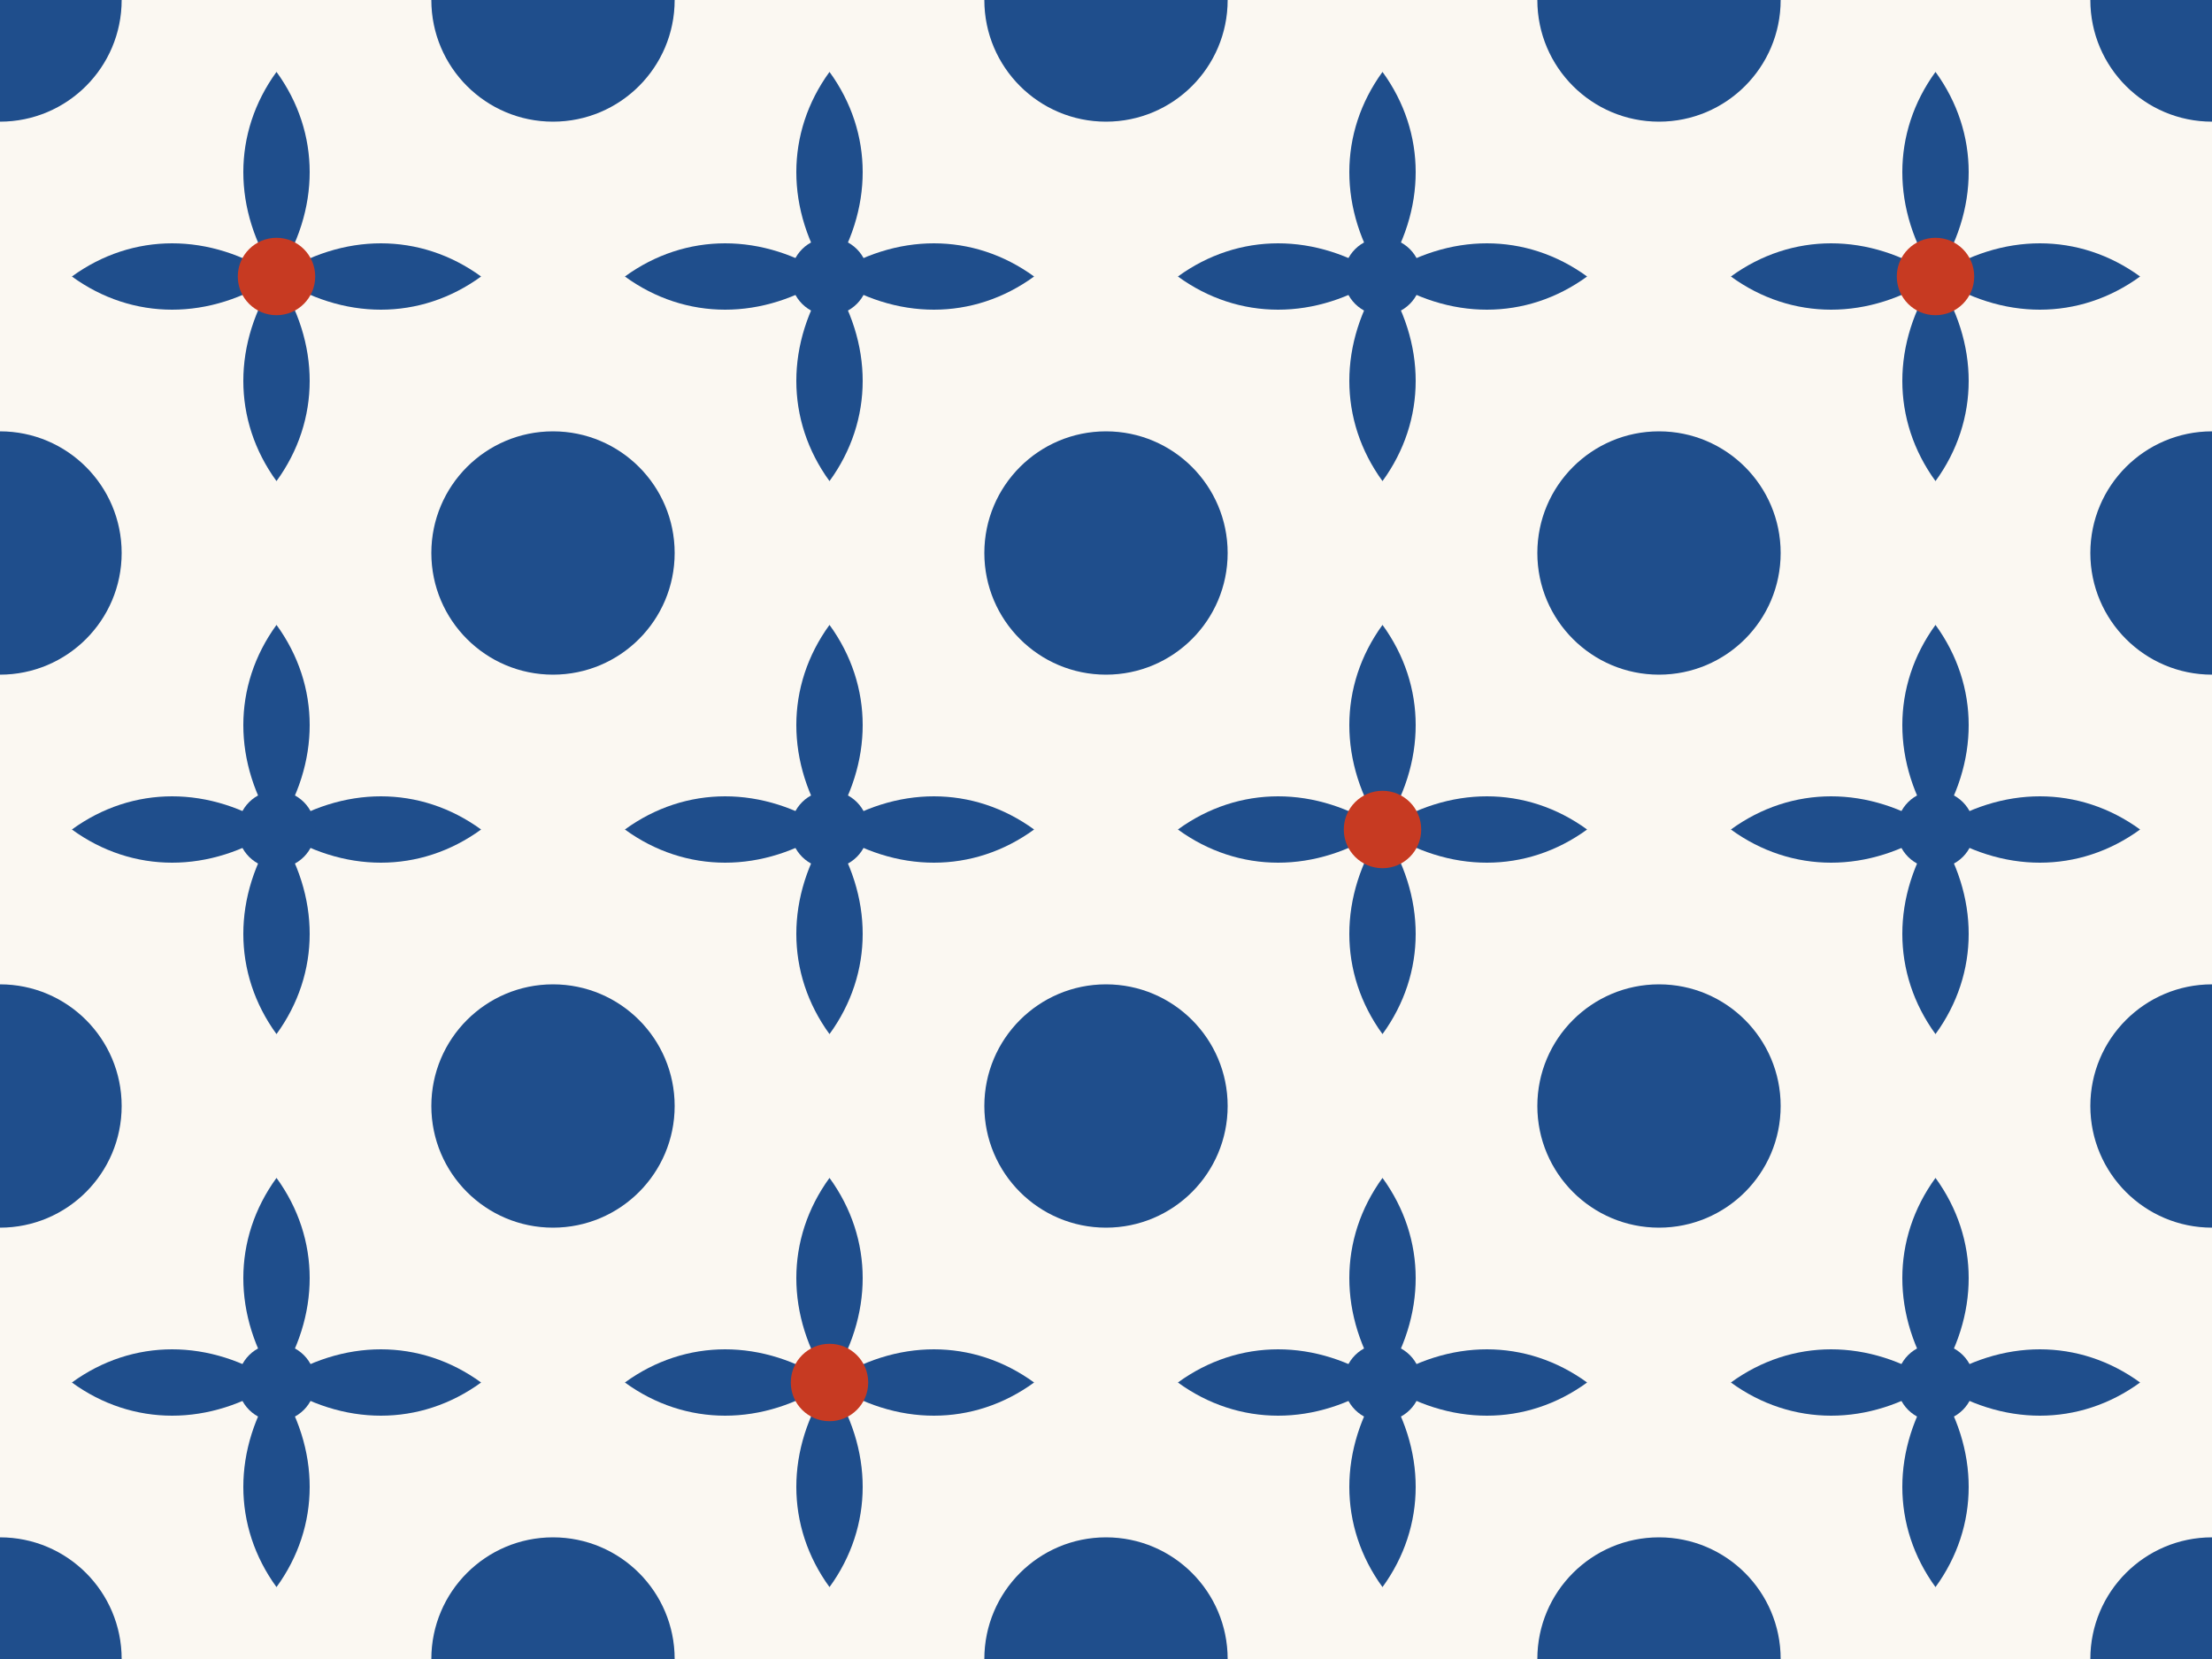
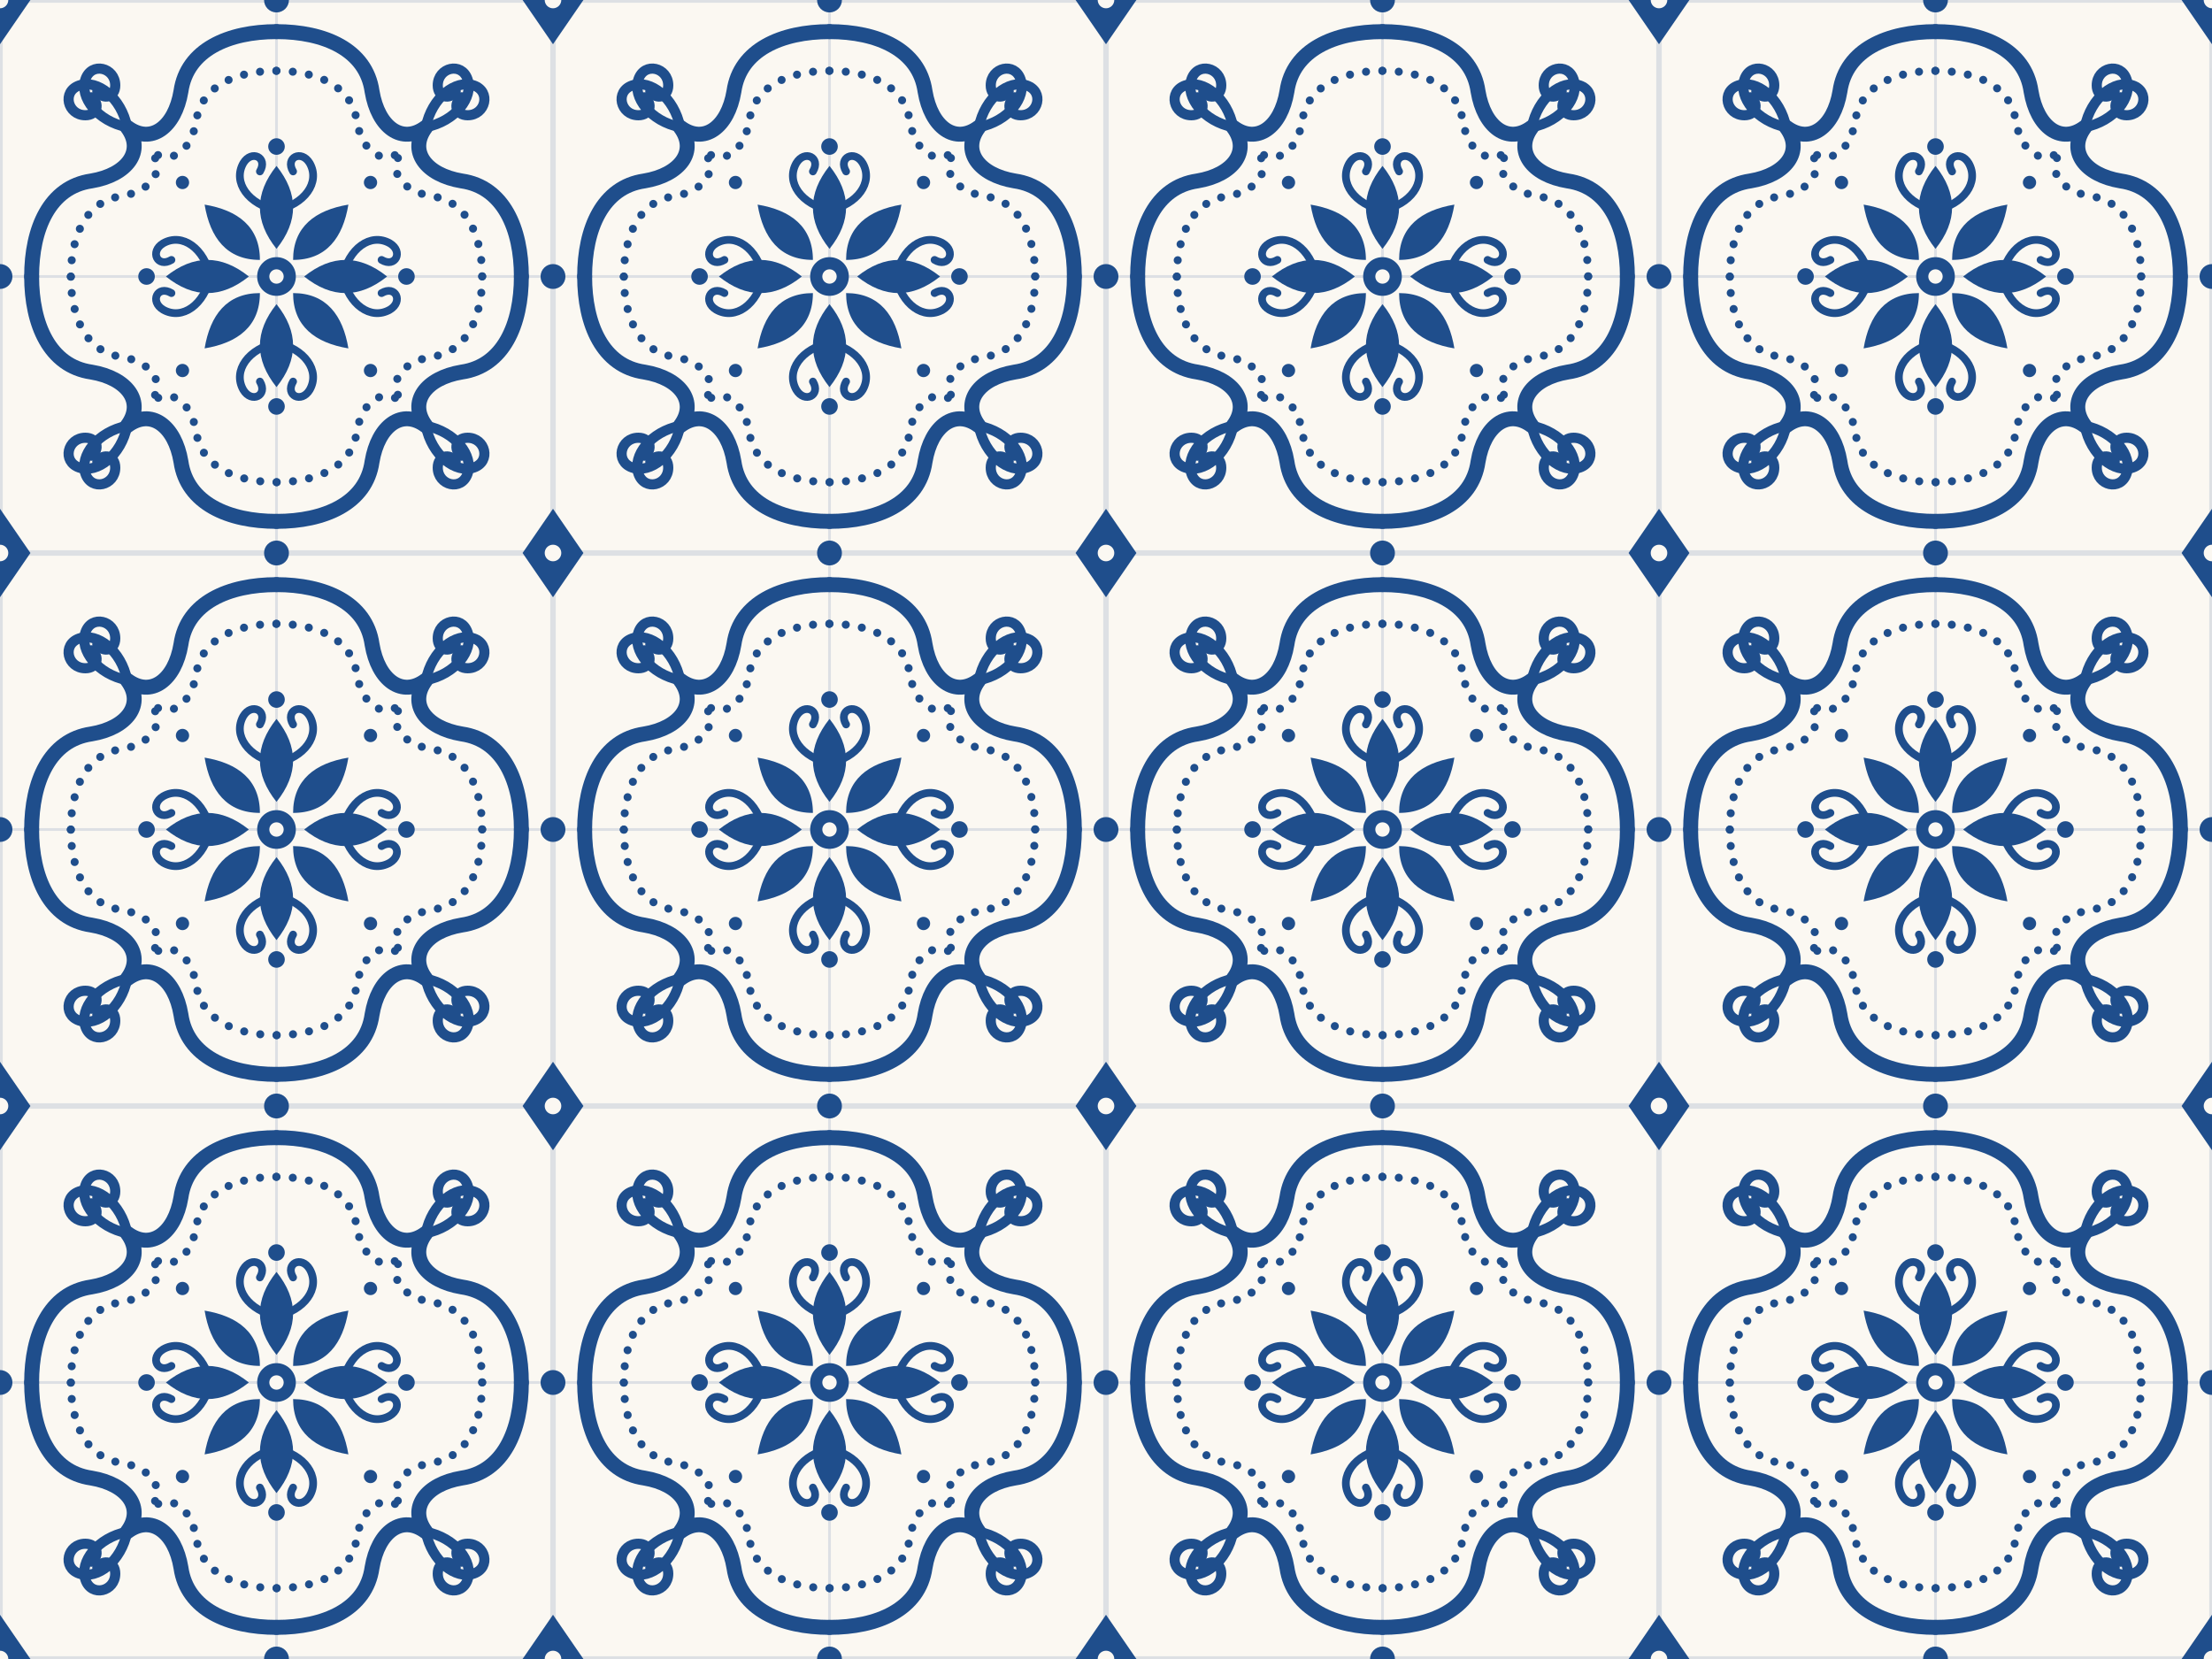
- <svg xmlns="http://www.w3.org/2000/svg" viewBox="0 0 400 300" width="400" height="300">
-   <g transform="translate(0 0) scale(1)">
-     <rect width="100" height="100" rx="0" fill="#FBF8F2" />
-     <g fill="#1F4E8C">
-       <path d="M0 0 H22 A22 22 0 0 1 0 22 Z" />
-       <path d="M100 0 V22 A22 22 0 0 1 78 0 Z" />
-       <path d="M0 100 V78 A22 22 0 0 1 22 100 Z" />
-       <path d="M100 100 H78 A22 22 0 0 1 100 78 Z" />
-       <path d="M50 50 C58 38 58 24 50 13 C42 24 42 38 50 50 Z" transform="rotate(0 50 50)" />
-       <path d="M50 50 C58 38 58 24 50 13 C42 24 42 38 50 50 Z" transform="rotate(90 50 50)" />
-       <path d="M50 50 C58 38 58 24 50 13 C42 24 42 38 50 50 Z" transform="rotate(180 50 50)" />
-       <path d="M50 50 C58 38 58 24 50 13 C42 24 42 38 50 50 Z" transform="rotate(270 50 50)" />
+ <svg xmlns="http://www.w3.org/2000/svg" xmlns:xlink="http://www.w3.org/1999/xlink" viewBox="0 0 400 300" width="400" height="300">
+   <defs>
+     <path id="q" d="M100 18 C116 18 130 24 132 38 C134 50 142 56 150 50 C144 58 150 66 162 68 C176 70 182 84 182 100" />
+     <g id="voluta">
+       <path d="M150 50 C152 40 160 34 166 36 C172 38 170 46 164 46 C160 46 159 42 162 40" />
+       <path d="M150 50 C160 48 166 40 164 34 C162 28 154 30 154 36 C154 40 158 41 160 38" />
    </g>
-     <circle cx="50" cy="50" r="7" fill="#C73A22" />
-   </g>
-   <g transform="translate(0 100) scale(1)">
-     <rect width="100" height="100" rx="0" fill="#FBF8F2" />
-     <g fill="#1F4E8C">
-       <path d="M0 0 H22 A22 22 0 0 1 0 22 Z" />
-       <path d="M100 0 V22 A22 22 0 0 1 78 0 Z" />
-       <path d="M0 100 V78 A22 22 0 0 1 22 100 Z" />
-       <path d="M100 100 H78 A22 22 0 0 1 100 78 Z" />
-       <path d="M50 50 C58 38 58 24 50 13 C42 24 42 38 50 50 Z" transform="rotate(0 50 50)" />
-       <path d="M50 50 C58 38 58 24 50 13 C42 24 42 38 50 50 Z" transform="rotate(90 50 50)" />
-       <path d="M50 50 C58 38 58 24 50 13 C42 24 42 38 50 50 Z" transform="rotate(180 50 50)" />
-       <path d="M50 50 C58 38 58 24 50 13 C42 24 42 38 50 50 Z" transform="rotate(270 50 50)" />
+     <g id="contorno">
+       <use xlink:href="#q" />
+       <use xlink:href="#q" transform="rotate(90 100 100)" />
+       <use xlink:href="#q" transform="rotate(180 100 100)" />
+       <use xlink:href="#q" transform="rotate(270 100 100)" />
    </g>
-     <circle cx="50" cy="50" r="7" fill="#1F4E8C" />
-   </g>
-   <g transform="translate(0 200) scale(1)">
-     <rect width="100" height="100" rx="0" fill="#FBF8F2" />
-     <g fill="#1F4E8C">
-       <path d="M0 0 H22 A22 22 0 0 1 0 22 Z" />
-       <path d="M100 0 V22 A22 22 0 0 1 78 0 Z" />
-       <path d="M0 100 V78 A22 22 0 0 1 22 100 Z" />
-       <path d="M100 100 H78 A22 22 0 0 1 100 78 Z" />
-       <path d="M50 50 C58 38 58 24 50 13 C42 24 42 38 50 50 Z" transform="rotate(0 50 50)" />
-       <path d="M50 50 C58 38 58 24 50 13 C42 24 42 38 50 50 Z" transform="rotate(90 50 50)" />
-       <path d="M50 50 C58 38 58 24 50 13 C42 24 42 38 50 50 Z" transform="rotate(180 50 50)" />
-       <path d="M50 50 C58 38 58 24 50 13 C42 24 42 38 50 50 Z" transform="rotate(270 50 50)" />
+     <g id="braco">
+       <path d="M100 90 C108 80 108 70 100 60 C92 70 92 80 100 90 Z" fill="#1F4E8C" />
+       <circle cx="100" cy="53" r="3" fill="#1F4E8C" />
+       <path d="M100 76 C90 74 84 66 88 59 C91 54 97 57 94 62" fill="none" stroke="#1F4E8C" stroke-width="2.8" stroke-linecap="round" />
+       <path d="M100 76 C110 74 116 66 112 59 C109 54 103 57 106 62" fill="none" stroke="#1F4E8C" stroke-width="2.8" stroke-linecap="round" />
+       <path d="M106 94 C106 82 114 76 126 74 C124 86 118 94 106 94 Z" fill="#1F4E8C" />
+       <circle cx="134" cy="66" r="2.4" fill="#1F4E8C" />
    </g>
-     <circle cx="50" cy="50" r="7" fill="#1F4E8C" />
-   </g>
-   <g transform="translate(100 0) scale(1)">
-     <rect width="100" height="100" rx="0" fill="#FBF8F2" />
-     <g fill="#1F4E8C">
-       <path d="M0 0 H22 A22 22 0 0 1 0 22 Z" />
-       <path d="M100 0 V22 A22 22 0 0 1 78 0 Z" />
-       <path d="M0 100 V78 A22 22 0 0 1 22 100 Z" />
-       <path d="M100 100 H78 A22 22 0 0 1 100 78 Z" />
-       <path d="M50 50 C58 38 58 24 50 13 C42 24 42 38 50 50 Z" transform="rotate(0 50 50)" />
-       <path d="M50 50 C58 38 58 24 50 13 C42 24 42 38 50 50 Z" transform="rotate(90 50 50)" />
-       <path d="M50 50 C58 38 58 24 50 13 C42 24 42 38 50 50 Z" transform="rotate(180 50 50)" />
-       <path d="M50 50 C58 38 58 24 50 13 C42 24 42 38 50 50 Z" transform="rotate(270 50 50)" />
-     </g>
-     <circle cx="50" cy="50" r="7" fill="#1F4E8C" />
-   </g>
-   <g transform="translate(100 100) scale(1)">
-     <rect width="100" height="100" rx="0" fill="#FBF8F2" />
-     <g fill="#1F4E8C">
-       <path d="M0 0 H22 A22 22 0 0 1 0 22 Z" />
-       <path d="M100 0 V22 A22 22 0 0 1 78 0 Z" />
-       <path d="M0 100 V78 A22 22 0 0 1 22 100 Z" />
-       <path d="M100 100 H78 A22 22 0 0 1 100 78 Z" />
-       <path d="M50 50 C58 38 58 24 50 13 C42 24 42 38 50 50 Z" transform="rotate(0 50 50)" />
-       <path d="M50 50 C58 38 58 24 50 13 C42 24 42 38 50 50 Z" transform="rotate(90 50 50)" />
-       <path d="M50 50 C58 38 58 24 50 13 C42 24 42 38 50 50 Z" transform="rotate(180 50 50)" />
-       <path d="M50 50 C58 38 58 24 50 13 C42 24 42 38 50 50 Z" transform="rotate(270 50 50)" />
-     </g>
-     <circle cx="50" cy="50" r="7" fill="#1F4E8C" />
-   </g>
-   <g transform="translate(100 200) scale(1)">
-     <rect width="100" height="100" rx="0" fill="#FBF8F2" />
-     <g fill="#1F4E8C">
-       <path d="M0 0 H22 A22 22 0 0 1 0 22 Z" />
-       <path d="M100 0 V22 A22 22 0 0 1 78 0 Z" />
-       <path d="M0 100 V78 A22 22 0 0 1 22 100 Z" />
-       <path d="M100 100 H78 A22 22 0 0 1 100 78 Z" />
-       <path d="M50 50 C58 38 58 24 50 13 C42 24 42 38 50 50 Z" transform="rotate(0 50 50)" />
-       <path d="M50 50 C58 38 58 24 50 13 C42 24 42 38 50 50 Z" transform="rotate(90 50 50)" />
-       <path d="M50 50 C58 38 58 24 50 13 C42 24 42 38 50 50 Z" transform="rotate(180 50 50)" />
-       <path d="M50 50 C58 38 58 24 50 13 C42 24 42 38 50 50 Z" transform="rotate(270 50 50)" />
-     </g>
-     <circle cx="50" cy="50" r="7" fill="#C73A22" />
-   </g>
-   <g transform="translate(200 0) scale(1)">
-     <rect width="100" height="100" rx="0" fill="#FBF8F2" />
-     <g fill="#1F4E8C">
-       <path d="M0 0 H22 A22 22 0 0 1 0 22 Z" />
-       <path d="M100 0 V22 A22 22 0 0 1 78 0 Z" />
-       <path d="M0 100 V78 A22 22 0 0 1 22 100 Z" />
-       <path d="M100 100 H78 A22 22 0 0 1 100 78 Z" />
-       <path d="M50 50 C58 38 58 24 50 13 C42 24 42 38 50 50 Z" transform="rotate(0 50 50)" />
-       <path d="M50 50 C58 38 58 24 50 13 C42 24 42 38 50 50 Z" transform="rotate(90 50 50)" />
-       <path d="M50 50 C58 38 58 24 50 13 C42 24 42 38 50 50 Z" transform="rotate(180 50 50)" />
-       <path d="M50 50 C58 38 58 24 50 13 C42 24 42 38 50 50 Z" transform="rotate(270 50 50)" />
-     </g>
-     <circle cx="50" cy="50" r="7" fill="#1F4E8C" />
-   </g>
-   <g transform="translate(200 100) scale(1)">
-     <rect width="100" height="100" rx="0" fill="#FBF8F2" />
-     <g fill="#1F4E8C">
-       <path d="M0 0 H22 A22 22 0 0 1 0 22 Z" />
-       <path d="M100 0 V22 A22 22 0 0 1 78 0 Z" />
-       <path d="M0 100 V78 A22 22 0 0 1 22 100 Z" />
-       <path d="M100 100 H78 A22 22 0 0 1 100 78 Z" />
-       <path d="M50 50 C58 38 58 24 50 13 C42 24 42 38 50 50 Z" transform="rotate(0 50 50)" />
-       <path d="M50 50 C58 38 58 24 50 13 C42 24 42 38 50 50 Z" transform="rotate(90 50 50)" />
-       <path d="M50 50 C58 38 58 24 50 13 C42 24 42 38 50 50 Z" transform="rotate(180 50 50)" />
-       <path d="M50 50 C58 38 58 24 50 13 C42 24 42 38 50 50 Z" transform="rotate(270 50 50)" />
-     </g>
-     <circle cx="50" cy="50" r="7" fill="#C73A22" />
-   </g>
-   <g transform="translate(200 200) scale(1)">
-     <rect width="100" height="100" rx="0" fill="#FBF8F2" />
-     <g fill="#1F4E8C">
-       <path d="M0 0 H22 A22 22 0 0 1 0 22 Z" />
-       <path d="M100 0 V22 A22 22 0 0 1 78 0 Z" />
-       <path d="M0 100 V78 A22 22 0 0 1 22 100 Z" />
-       <path d="M100 100 H78 A22 22 0 0 1 100 78 Z" />
-       <path d="M50 50 C58 38 58 24 50 13 C42 24 42 38 50 50 Z" transform="rotate(0 50 50)" />
-       <path d="M50 50 C58 38 58 24 50 13 C42 24 42 38 50 50 Z" transform="rotate(90 50 50)" />
-       <path d="M50 50 C58 38 58 24 50 13 C42 24 42 38 50 50 Z" transform="rotate(180 50 50)" />
-       <path d="M50 50 C58 38 58 24 50 13 C42 24 42 38 50 50 Z" transform="rotate(270 50 50)" />
-     </g>
-     <circle cx="50" cy="50" r="7" fill="#1F4E8C" />
-   </g>
-   <g transform="translate(300 0) scale(1)">
-     <rect width="100" height="100" rx="0" fill="#FBF8F2" />
-     <g fill="#1F4E8C">
-       <path d="M0 0 H22 A22 22 0 0 1 0 22 Z" />
-       <path d="M100 0 V22 A22 22 0 0 1 78 0 Z" />
-       <path d="M0 100 V78 A22 22 0 0 1 22 100 Z" />
-       <path d="M100 100 H78 A22 22 0 0 1 100 78 Z" />
-       <path d="M50 50 C58 38 58 24 50 13 C42 24 42 38 50 50 Z" transform="rotate(0 50 50)" />
-       <path d="M50 50 C58 38 58 24 50 13 C42 24 42 38 50 50 Z" transform="rotate(90 50 50)" />
-       <path d="M50 50 C58 38 58 24 50 13 C42 24 42 38 50 50 Z" transform="rotate(180 50 50)" />
-       <path d="M50 50 C58 38 58 24 50 13 C42 24 42 38 50 50 Z" transform="rotate(270 50 50)" />
-     </g>
-     <circle cx="50" cy="50" r="7" fill="#C73A22" />
-   </g>
-   <g transform="translate(300 100) scale(1)">
-     <rect width="100" height="100" rx="0" fill="#FBF8F2" />
-     <g fill="#1F4E8C">
-       <path d="M0 0 H22 A22 22 0 0 1 0 22 Z" />
-       <path d="M100 0 V22 A22 22 0 0 1 78 0 Z" />
-       <path d="M0 100 V78 A22 22 0 0 1 22 100 Z" />
-       <path d="M100 100 H78 A22 22 0 0 1 100 78 Z" />
-       <path d="M50 50 C58 38 58 24 50 13 C42 24 42 38 50 50 Z" transform="rotate(0 50 50)" />
-       <path d="M50 50 C58 38 58 24 50 13 C42 24 42 38 50 50 Z" transform="rotate(90 50 50)" />
-       <path d="M50 50 C58 38 58 24 50 13 C42 24 42 38 50 50 Z" transform="rotate(180 50 50)" />
-       <path d="M50 50 C58 38 58 24 50 13 C42 24 42 38 50 50 Z" transform="rotate(270 50 50)" />
-     </g>
-     <circle cx="50" cy="50" r="7" fill="#1F4E8C" />
-   </g>
-   <g transform="translate(300 200) scale(1)">
-     <rect width="100" height="100" rx="0" fill="#FBF8F2" />
-     <g fill="#1F4E8C">
-       <path d="M0 0 H22 A22 22 0 0 1 0 22 Z" />
-       <path d="M100 0 V22 A22 22 0 0 1 78 0 Z" />
-       <path d="M0 100 V78 A22 22 0 0 1 22 100 Z" />
-       <path d="M100 100 H78 A22 22 0 0 1 100 78 Z" />
-       <path d="M50 50 C58 38 58 24 50 13 C42 24 42 38 50 50 Z" transform="rotate(0 50 50)" />
-       <path d="M50 50 C58 38 58 24 50 13 C42 24 42 38 50 50 Z" transform="rotate(90 50 50)" />
-       <path d="M50 50 C58 38 58 24 50 13 C42 24 42 38 50 50 Z" transform="rotate(180 50 50)" />
-       <path d="M50 50 C58 38 58 24 50 13 C42 24 42 38 50 50 Z" transform="rotate(270 50 50)" />
-     </g>
-     <circle cx="50" cy="50" r="7" fill="#1F4E8C" />
-   </g>
+     <symbol id="azulejo" viewBox="0 0 200 200">
+       <rect width="200" height="200" fill="#FBF8F2" />
+       <g stroke="#1F4E8C" stroke-opacity=".14" stroke-width="1" fill="none">
+         <rect x=".5" y=".5" width="199" height="199" />
+         <path d="M100 0 V200 M0 100 H200" />
+       </g>
+       <g transform="translate(100 100) scale(1.08) translate(-100 -100)">
+         <g fill="none" stroke="#1F4E8C" stroke-width="5" stroke-linecap="round" stroke-linejoin="round">
+           <use xlink:href="#contorno" />
+         </g>
+         <g fill="none" stroke="#1F4E8C" stroke-width="3.2" stroke-linecap="round" stroke-dasharray="0 6.5" transform="translate(100 100) scale(.84) translate(-100 -100)">
+           <use xlink:href="#contorno" />
+         </g>
+         <g fill="none" stroke="#1F4E8C" stroke-width="3.4" stroke-linecap="round" stroke-linejoin="round">
+           <use xlink:href="#voluta" />
+           <use xlink:href="#voluta" transform="rotate(90 100 100)" />
+           <use xlink:href="#voluta" transform="rotate(180 100 100)" />
+           <use xlink:href="#voluta" transform="rotate(270 100 100)" />
+         </g>
+       </g>
+       <use xlink:href="#braco" />
+       <use xlink:href="#braco" transform="rotate(90 100 100)" />
+       <use xlink:href="#braco" transform="rotate(180 100 100)" />
+       <use xlink:href="#braco" transform="rotate(270 100 100)" />
+       <circle cx="100" cy="100" r="7" fill="#1F4E8C" />
+       <circle cx="100" cy="100" r="2.6" fill="#FBF8F2" />
+       <g fill="#1F4E8C">
+         <path d="M0 -16 L11 0 L0 16 L-11 0 Z" />
+         <path d="M200 -16 L211 0 L200 16 L189 0 Z" />
+         <path d="M0 184 L11 200 L0 216 L-11 200 Z" />
+         <path d="M200 184 L211 200 L200 216 L189 200 Z" />
+         <circle cx="100" cy="0" r="4.5" />
+         <circle cx="100" cy="200" r="4.5" />
+         <circle cx="0" cy="100" r="4.5" />
+         <circle cx="200" cy="100" r="4.5" />
+       </g>
+       <g fill="#FBF8F2">
+         <circle cx="0" cy="0" r="3" />
+         <circle cx="200" cy="0" r="3" />
+         <circle cx="0" cy="200" r="3" />
+         <circle cx="200" cy="200" r="3" />
+       </g>
+     </symbol>
+   </defs>
+   <use xlink:href="#azulejo" x="0" y="0" width="100" height="100" />
+   <use xlink:href="#azulejo" x="100" y="0" width="100" height="100" />
+   <use xlink:href="#azulejo" x="200" y="0" width="100" height="100" />
+   <use xlink:href="#azulejo" x="300" y="0" width="100" height="100" />
+   <use xlink:href="#azulejo" x="0" y="100" width="100" height="100" />
+   <use xlink:href="#azulejo" x="100" y="100" width="100" height="100" />
+   <use xlink:href="#azulejo" x="200" y="100" width="100" height="100" />
+   <use xlink:href="#azulejo" x="300" y="100" width="100" height="100" />
+   <use xlink:href="#azulejo" x="0" y="200" width="100" height="100" />
+   <use xlink:href="#azulejo" x="100" y="200" width="100" height="100" />
+   <use xlink:href="#azulejo" x="200" y="200" width="100" height="100" />
+   <use xlink:href="#azulejo" x="300" y="200" width="100" height="100" />
</svg>
